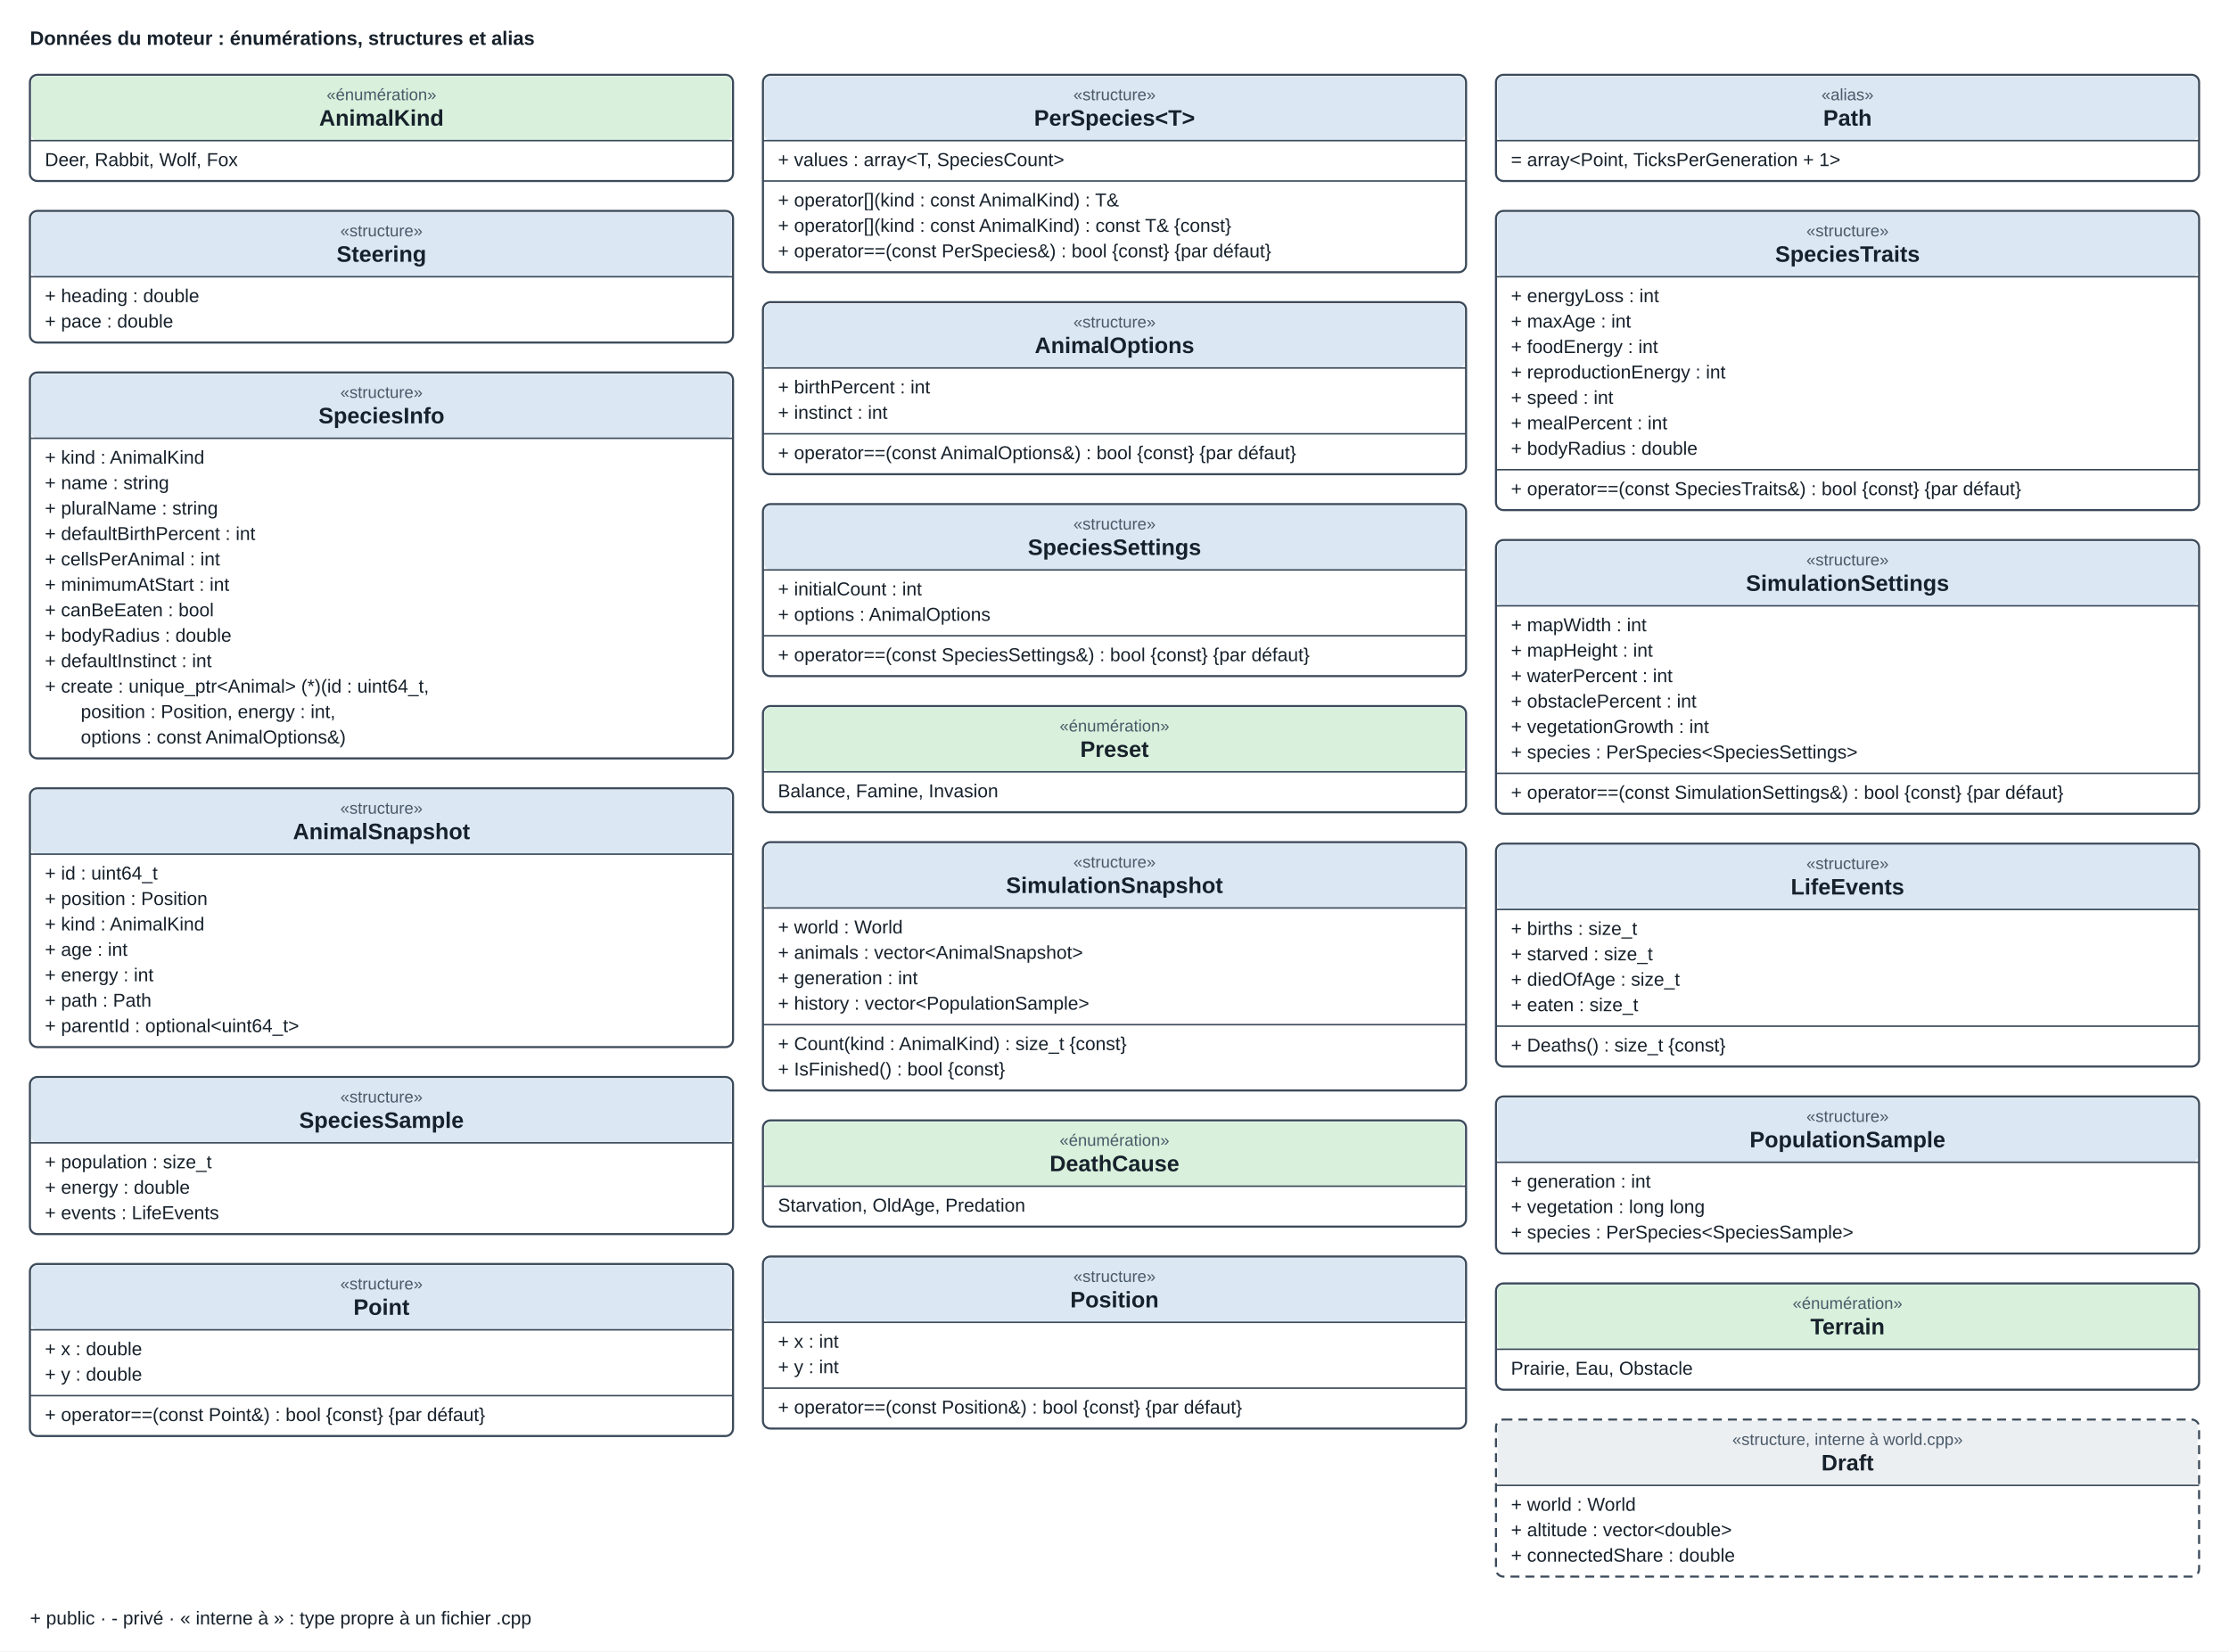
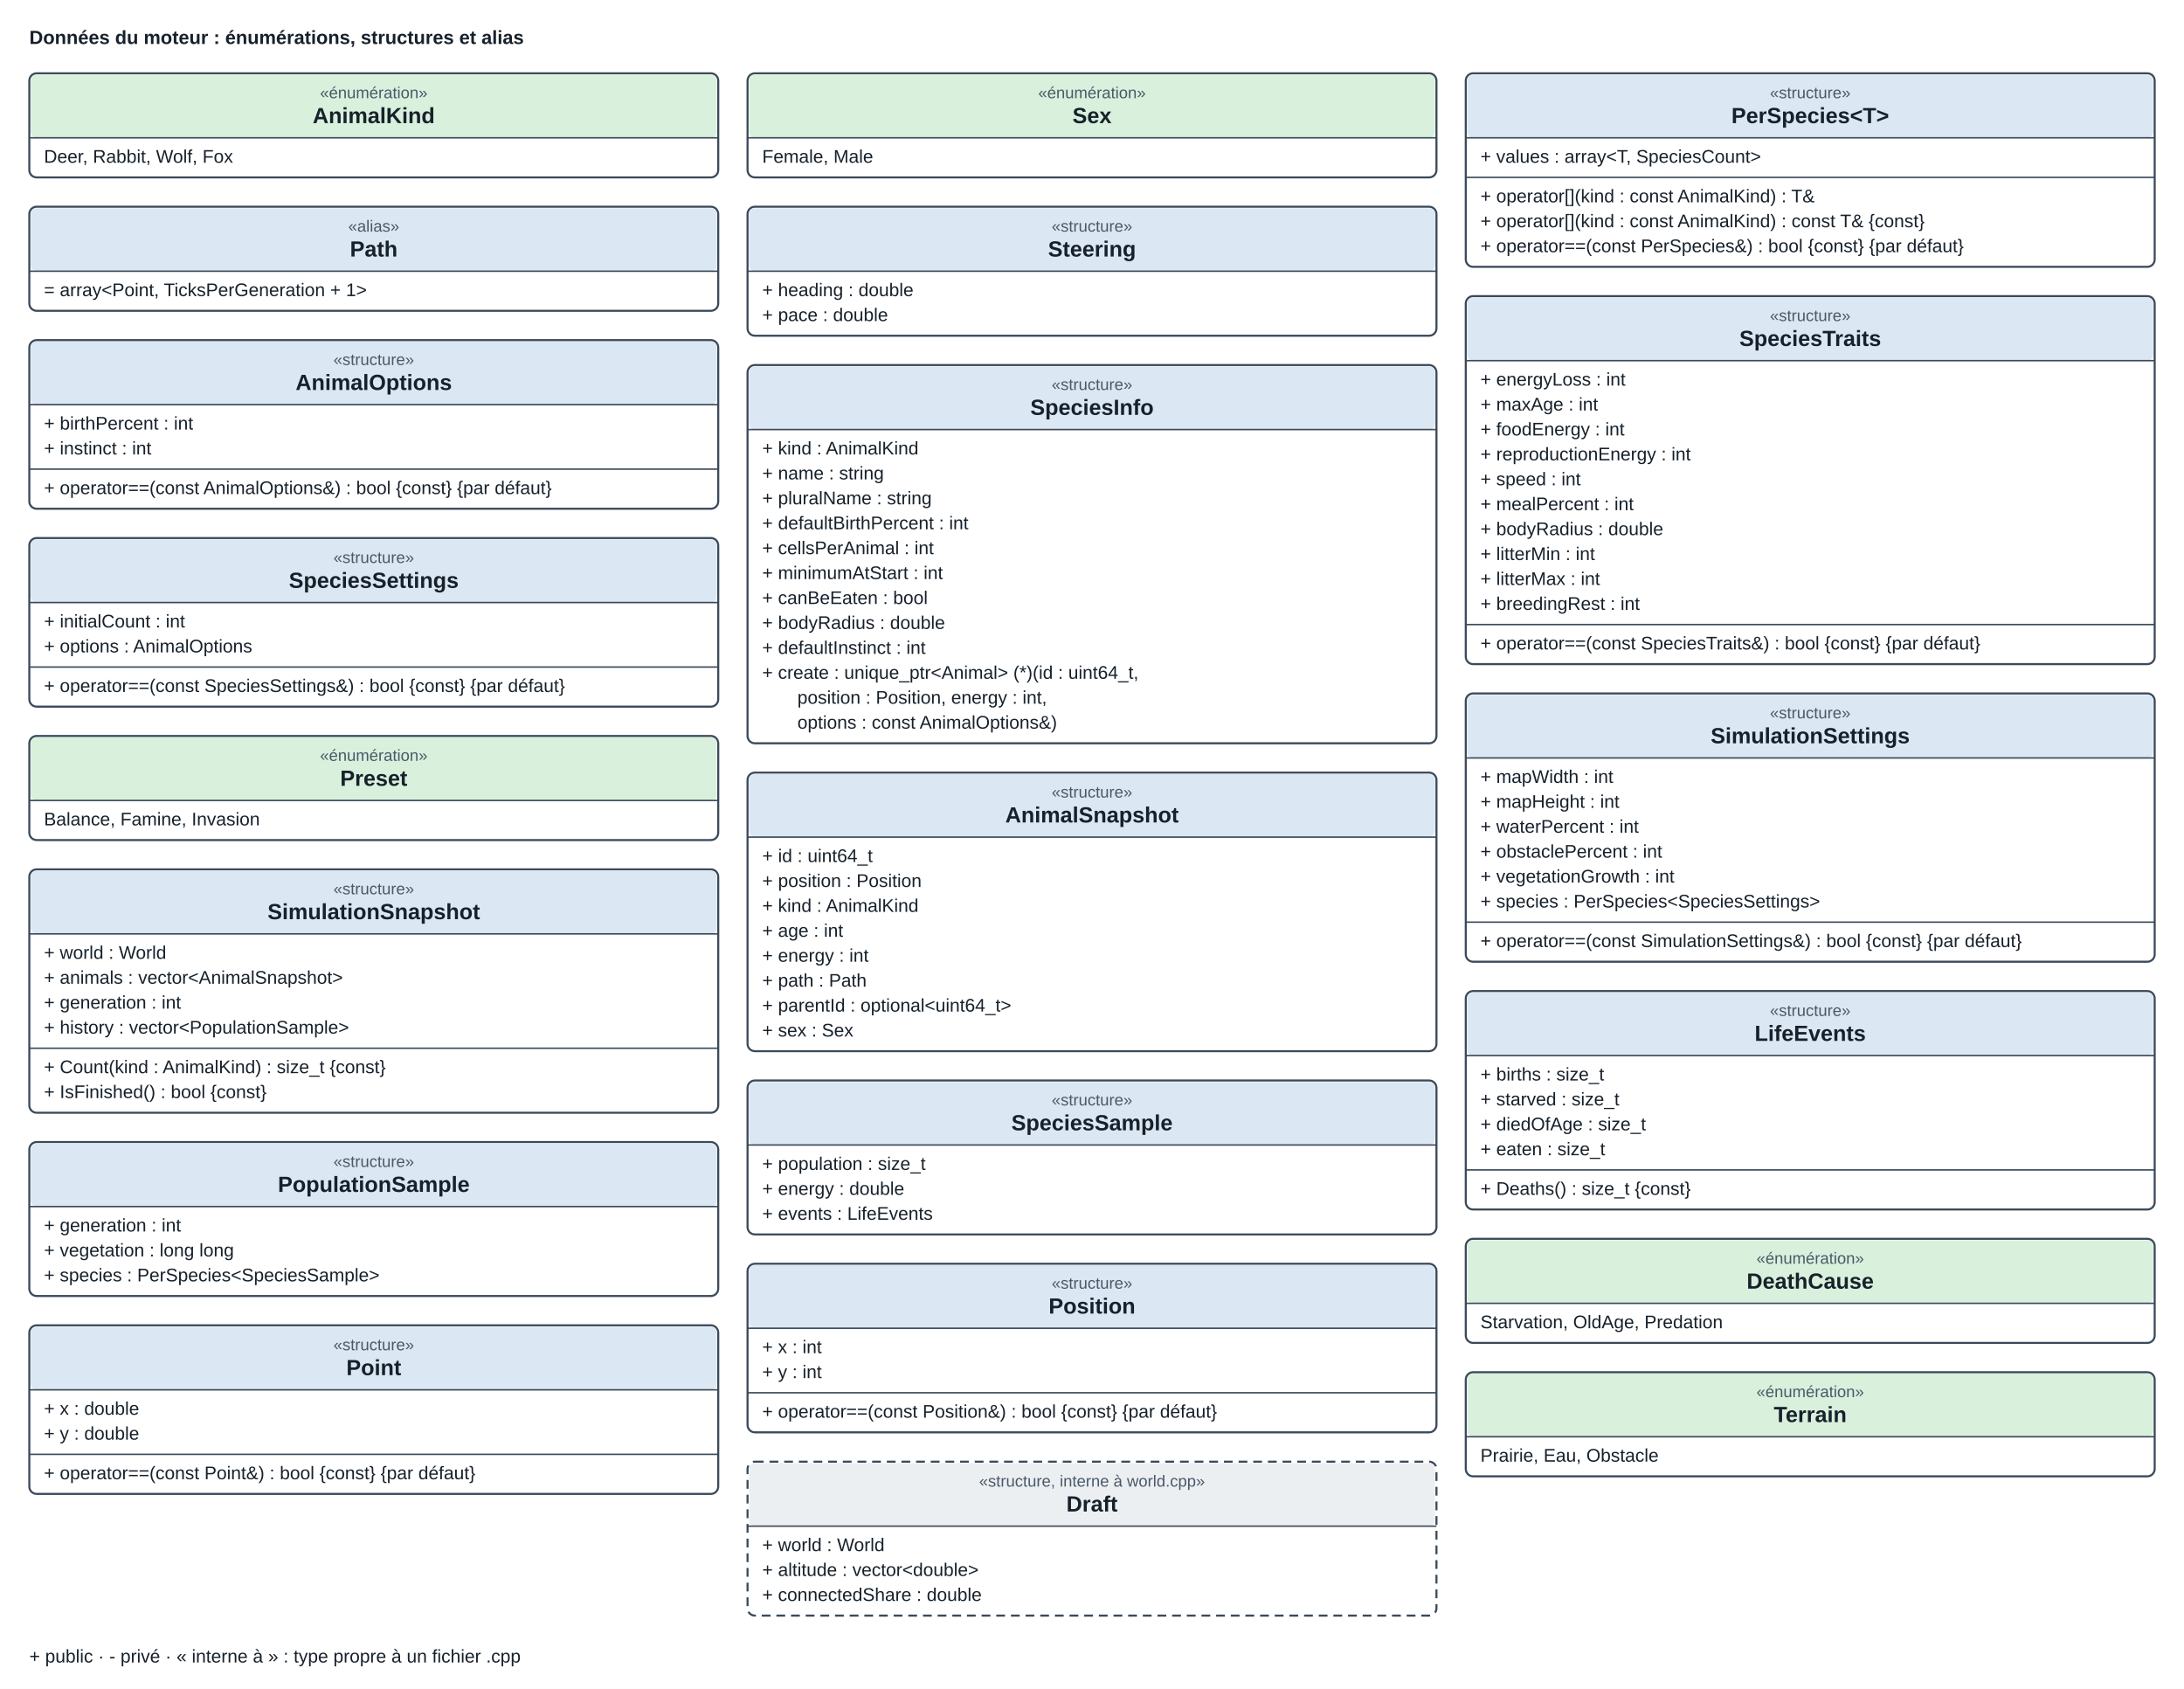
- <svg xmlns="http://www.w3.org/2000/svg" viewBox="0 0 1490 1104" role="img" aria-label="Données du moteur : énumérations, structures et alias">
+ <svg xmlns="http://www.w3.org/2000/svg" viewBox="0 0 1490 1152" role="img" aria-label="Données du moteur : énumérations, structures et alias">
  <style>
 text { font-family: "Segoe UI", Arial, sans-serif; fill: #17212b; }
 .name { font-size: 15px; font-weight: 700; text-anchor: middle; }
 .abstract { font-style: italic; }
 .stereo { font-size: 11px; text-anchor: middle; fill: #4a5968; }
 .member { font-size: 12.5px; }
 .label { font-size: 12px; font-style: italic; fill: #3b4a5a; }
 .band { font-size: 14px; font-weight: 700; }
 .legend { font-size: 12.5px; }
 .legendtitle { font-size: 13px; font-weight: 700; }
</style>
  <defs>
    <marker id="triangle" viewBox="0 0 14 14" refX="13" refY="7" markerWidth="14" markerHeight="14" markerUnits="userSpaceOnUse" orient="auto">
      <path d="M1 1 L13 7 L1 13 Z" fill="#ffffff" stroke="#3b4a5a" stroke-width="1.4" />
    </marker>
    <marker id="diamond" viewBox="0 0 18 12" refX="1" refY="6" markerWidth="18" markerHeight="12" markerUnits="userSpaceOnUse" orient="auto">
      <path d="M1 6 L9 1 L17 6 L9 11 Z" fill="#3b4a5a" />
    </marker>
    <marker id="arrow" viewBox="0 0 12 12" refX="11" refY="6" markerWidth="12" markerHeight="12" markerUnits="userSpaceOnUse" orient="auto">
      <path d="M1 1 L11 6 L1 11" fill="none" stroke="#3b4a5a" stroke-width="1.6" />
    </marker>
  </defs>
-   <rect width="1490" height="1104" fill="#ffffff" />
+   <rect width="1490" height="1152" fill="#ffffff" />
  <g class="box" data-width="470">
    <rect x="20" y="50" width="470" height="71" rx="5" fill="#ffffff" stroke="#3b4a5a" stroke-width="1.4" />
    <rect x="21" y="51" width="468" height="43" rx="4" fill="#d8f0dc" />
    <text x="255.0" y="67" class="stereo">«énumération»</text>
    <text x="255.0" y="84" class="name">AnimalKind</text>
    <line x1="20" y1="94" x2="490" y2="94" stroke="#3b4a5a" />
    <text x="30" y="111" class="member">Deer, Rabbit, Wolf, Fox</text>
  </g>
  <g class="box" data-width="470">
-     <rect x="510" y="50" width="470" height="132" rx="5" fill="#ffffff" stroke="#3b4a5a" stroke-width="1.4" />
-     <rect x="511" y="51" width="468" height="43" rx="4" fill="#dbe7f3" />
-     <text x="745.0" y="67" class="stereo">«structure»</text>
-     <text x="745.0" y="84" class="name">PerSpecies&lt;T&gt;</text>
+     <rect x="510" y="50" width="470" height="71" rx="5" fill="#ffffff" stroke="#3b4a5a" stroke-width="1.4" />
+     <rect x="511" y="51" width="468" height="43" rx="4" fill="#d8f0dc" />
+     <text x="745.0" y="67" class="stereo">«énumération»</text>
+     <text x="745.0" y="84" class="name">Sex</text>
    <line x1="510" y1="94" x2="980" y2="94" stroke="#3b4a5a" />
-     <text x="520" y="111" class="member">+ values : array&lt;T, SpeciesCount&gt;</text>
-     <line x1="510" y1="121" x2="980" y2="121" stroke="#3b4a5a" />
-     <text x="520" y="138" class="member">+ operator[](kind : const AnimalKind) : T&amp;</text>
-     <text x="520" y="155" class="member">+ operator[](kind : const AnimalKind) : const T&amp; {const}</text>
-     <text x="520" y="172" class="member">+ operator==(const PerSpecies&amp;) : bool {const} {par défaut}</text>
-   </g>
-   <g class="box" data-width="470">
-     <rect x="1000" y="50" width="470" height="71" rx="5" fill="#ffffff" stroke="#3b4a5a" stroke-width="1.4" />
+     <text x="520" y="111" class="member">Female, Male</text>
+   </g>
+   <g class="box" data-width="470">
+     <rect x="1000" y="50" width="470" height="132" rx="5" fill="#ffffff" stroke="#3b4a5a" stroke-width="1.4" />
    <rect x="1001" y="51" width="468" height="43" rx="4" fill="#dbe7f3" />
-     <text x="1235.0" y="67" class="stereo">«alias»</text>
-     <text x="1235.0" y="84" class="name">Path</text>
+     <text x="1235.0" y="67" class="stereo">«structure»</text>
+     <text x="1235.0" y="84" class="name">PerSpecies&lt;T&gt;</text>
    <line x1="1000" y1="94" x2="1470" y2="94" stroke="#3b4a5a" />
-     <text x="1010" y="111" class="member">= array&lt;Point, TicksPerGeneration + 1&gt;</text>
-   </g>
-   <g class="box" data-width="470">
-     <rect x="20" y="141" width="470" height="88" rx="5" fill="#ffffff" stroke="#3b4a5a" stroke-width="1.4" />
+     <text x="1010" y="111" class="member">+ values : array&lt;T, SpeciesCount&gt;</text>
+     <line x1="1000" y1="121" x2="1470" y2="121" stroke="#3b4a5a" />
+     <text x="1010" y="138" class="member">+ operator[](kind : const AnimalKind) : T&amp;</text>
+     <text x="1010" y="155" class="member">+ operator[](kind : const AnimalKind) : const T&amp; {const}</text>
+     <text x="1010" y="172" class="member">+ operator==(const PerSpecies&amp;) : bool {const} {par défaut}</text>
+   </g>
+   <g class="box" data-width="470">
+     <rect x="20" y="141" width="470" height="71" rx="5" fill="#ffffff" stroke="#3b4a5a" stroke-width="1.4" />
    <rect x="21" y="142" width="468" height="43" rx="4" fill="#dbe7f3" />
-     <text x="255.0" y="158" class="stereo">«structure»</text>
-     <text x="255.0" y="175" class="name">Steering</text>
+     <text x="255.0" y="158" class="stereo">«alias»</text>
+     <text x="255.0" y="175" class="name">Path</text>
    <line x1="20" y1="185" x2="490" y2="185" stroke="#3b4a5a" />
-     <text x="30" y="202" class="member">+ heading : double</text>
-     <text x="30" y="219" class="member">+ pace : double</text>
-   </g>
-   <g class="box" data-width="470">
-     <rect x="1000" y="141" width="470" height="200" rx="5" fill="#ffffff" stroke="#3b4a5a" stroke-width="1.4" />
-     <rect x="1001" y="142" width="468" height="43" rx="4" fill="#dbe7f3" />
-     <text x="1235.0" y="158" class="stereo">«structure»</text>
-     <text x="1235.0" y="175" class="name">SpeciesTraits</text>
-     <line x1="1000" y1="185" x2="1470" y2="185" stroke="#3b4a5a" />
-     <text x="1010" y="202" class="member">+ energyLoss : int</text>
-     <text x="1010" y="219" class="member">+ maxAge : int</text>
-     <text x="1010" y="236" class="member">+ foodEnergy : int</text>
-     <text x="1010" y="253" class="member">+ reproductionEnergy : int</text>
-     <text x="1010" y="270" class="member">+ speed : int</text>
-     <text x="1010" y="287" class="member">+ mealPercent : int</text>
-     <text x="1010" y="304" class="member">+ bodyRadius : double</text>
-     <line x1="1000" y1="314" x2="1470" y2="314" stroke="#3b4a5a" />
-     <text x="1010" y="331" class="member">+ operator==(const SpeciesTraits&amp;) : bool {const} {par défaut}</text>
-   </g>
-   <g class="box" data-width="470">
-     <rect x="510" y="202" width="470" height="115" rx="5" fill="#ffffff" stroke="#3b4a5a" stroke-width="1.4" />
-     <rect x="511" y="203" width="468" height="43" rx="4" fill="#dbe7f3" />
-     <text x="745.0" y="219" class="stereo">«structure»</text>
-     <text x="745.0" y="236" class="name">AnimalOptions</text>
-     <line x1="510" y1="246" x2="980" y2="246" stroke="#3b4a5a" />
-     <text x="520" y="263" class="member">+ birthPercent : int</text>
-     <text x="520" y="280" class="member">+ instinct : int</text>
-     <line x1="510" y1="290" x2="980" y2="290" stroke="#3b4a5a" />
-     <text x="520" y="307" class="member">+ operator==(const AnimalOptions&amp;) : bool {const} {par défaut}</text>
-   </g>
-   <g class="box" data-width="470">
-     <rect x="20" y="249" width="470" height="258" rx="5" fill="#ffffff" stroke="#3b4a5a" stroke-width="1.4" />
-     <rect x="21" y="250" width="468" height="43" rx="4" fill="#dbe7f3" />
-     <text x="255.0" y="266" class="stereo">«structure»</text>
-     <text x="255.0" y="283" class="name">SpeciesInfo</text>
-     <line x1="20" y1="293" x2="490" y2="293" stroke="#3b4a5a" />
-     <text x="30" y="310" class="member">+ kind : AnimalKind</text>
-     <text x="30" y="327" class="member">+ name : string</text>
-     <text x="30" y="344" class="member">+ pluralName : string</text>
-     <text x="30" y="361" class="member">+ defaultBirthPercent : int</text>
-     <text x="30" y="378" class="member">+ cellsPerAnimal : int</text>
-     <text x="30" y="395" class="member">+ minimumAtStart : int</text>
-     <text x="30" y="412" class="member">+ canBeEaten : bool</text>
-     <text x="30" y="429" class="member">+ bodyRadius : double</text>
-     <text x="30" y="446" class="member">+ defaultInstinct : int</text>
-     <text x="30" y="463" class="member">+ create : unique_ptr&lt;Animal&gt; (*)(id : uint64_t,</text>
-     <text x="54" y="480" class="member">position : Position, energy : int,</text>
-     <text x="54" y="497" class="member">options : const AnimalOptions&amp;)</text>
-   </g>
-   <g class="box" data-width="470">
-     <rect x="510" y="337" width="470" height="115" rx="5" fill="#ffffff" stroke="#3b4a5a" stroke-width="1.4" />
-     <rect x="511" y="338" width="468" height="43" rx="4" fill="#dbe7f3" />
-     <text x="745.0" y="354" class="stereo">«structure»</text>
-     <text x="745.0" y="371" class="name">SpeciesSettings</text>
-     <line x1="510" y1="381" x2="980" y2="381" stroke="#3b4a5a" />
-     <text x="520" y="398" class="member">+ initialCount : int</text>
-     <text x="520" y="415" class="member">+ options : AnimalOptions</text>
-     <line x1="510" y1="425" x2="980" y2="425" stroke="#3b4a5a" />
-     <text x="520" y="442" class="member">+ operator==(const SpeciesSettings&amp;) : bool {const} {par défaut}</text>
-   </g>
-   <g class="box" data-width="470">
-     <rect x="1000" y="361" width="470" height="183" rx="5" fill="#ffffff" stroke="#3b4a5a" stroke-width="1.4" />
-     <rect x="1001" y="362" width="468" height="43" rx="4" fill="#dbe7f3" />
-     <text x="1235.0" y="378" class="stereo">«structure»</text>
-     <text x="1235.0" y="395" class="name">SimulationSettings</text>
-     <line x1="1000" y1="405" x2="1470" y2="405" stroke="#3b4a5a" />
-     <text x="1010" y="422" class="member">+ mapWidth : int</text>
-     <text x="1010" y="439" class="member">+ mapHeight : int</text>
-     <text x="1010" y="456" class="member">+ waterPercent : int</text>
-     <text x="1010" y="473" class="member">+ obstaclePercent : int</text>
-     <text x="1010" y="490" class="member">+ vegetationGrowth : int</text>
-     <text x="1010" y="507" class="member">+ species : PerSpecies&lt;SpeciesSettings&gt;</text>
+     <text x="30" y="202" class="member">= array&lt;Point, TicksPerGeneration + 1&gt;</text>
+   </g>
+   <g class="box" data-width="470">
+     <rect x="510" y="141" width="470" height="88" rx="5" fill="#ffffff" stroke="#3b4a5a" stroke-width="1.4" />
+     <rect x="511" y="142" width="468" height="43" rx="4" fill="#dbe7f3" />
+     <text x="745.0" y="158" class="stereo">«structure»</text>
+     <text x="745.0" y="175" class="name">Steering</text>
+     <line x1="510" y1="185" x2="980" y2="185" stroke="#3b4a5a" />
+     <text x="520" y="202" class="member">+ heading : double</text>
+     <text x="520" y="219" class="member">+ pace : double</text>
+   </g>
+   <g class="box" data-width="470">
+     <rect x="1000" y="202" width="470" height="251" rx="5" fill="#ffffff" stroke="#3b4a5a" stroke-width="1.4" />
+     <rect x="1001" y="203" width="468" height="43" rx="4" fill="#dbe7f3" />
+     <text x="1235.0" y="219" class="stereo">«structure»</text>
+     <text x="1235.0" y="236" class="name">SpeciesTraits</text>
+     <line x1="1000" y1="246" x2="1470" y2="246" stroke="#3b4a5a" />
+     <text x="1010" y="263" class="member">+ energyLoss : int</text>
+     <text x="1010" y="280" class="member">+ maxAge : int</text>
+     <text x="1010" y="297" class="member">+ foodEnergy : int</text>
+     <text x="1010" y="314" class="member">+ reproductionEnergy : int</text>
+     <text x="1010" y="331" class="member">+ speed : int</text>
+     <text x="1010" y="348" class="member">+ mealPercent : int</text>
+     <text x="1010" y="365" class="member">+ bodyRadius : double</text>
+     <text x="1010" y="382" class="member">+ litterMin : int</text>
+     <text x="1010" y="399" class="member">+ litterMax : int</text>
+     <text x="1010" y="416" class="member">+ breedingRest : int</text>
+     <line x1="1000" y1="426" x2="1470" y2="426" stroke="#3b4a5a" />
+     <text x="1010" y="443" class="member">+ operator==(const SpeciesTraits&amp;) : bool {const} {par défaut}</text>
+   </g>
+   <g class="box" data-width="470">
+     <rect x="20" y="232" width="470" height="115" rx="5" fill="#ffffff" stroke="#3b4a5a" stroke-width="1.4" />
+     <rect x="21" y="233" width="468" height="43" rx="4" fill="#dbe7f3" />
+     <text x="255.0" y="249" class="stereo">«structure»</text>
+     <text x="255.0" y="266" class="name">AnimalOptions</text>
+     <line x1="20" y1="276" x2="490" y2="276" stroke="#3b4a5a" />
+     <text x="30" y="293" class="member">+ birthPercent : int</text>
+     <text x="30" y="310" class="member">+ instinct : int</text>
+     <line x1="20" y1="320" x2="490" y2="320" stroke="#3b4a5a" />
+     <text x="30" y="337" class="member">+ operator==(const AnimalOptions&amp;) : bool {const} {par défaut}</text>
+   </g>
+   <g class="box" data-width="470">
+     <rect x="510" y="249" width="470" height="258" rx="5" fill="#ffffff" stroke="#3b4a5a" stroke-width="1.4" />
+     <rect x="511" y="250" width="468" height="43" rx="4" fill="#dbe7f3" />
+     <text x="745.0" y="266" class="stereo">«structure»</text>
+     <text x="745.0" y="283" class="name">SpeciesInfo</text>
+     <line x1="510" y1="293" x2="980" y2="293" stroke="#3b4a5a" />
+     <text x="520" y="310" class="member">+ kind : AnimalKind</text>
+     <text x="520" y="327" class="member">+ name : string</text>
+     <text x="520" y="344" class="member">+ pluralName : string</text>
+     <text x="520" y="361" class="member">+ defaultBirthPercent : int</text>
+     <text x="520" y="378" class="member">+ cellsPerAnimal : int</text>
+     <text x="520" y="395" class="member">+ minimumAtStart : int</text>
+     <text x="520" y="412" class="member">+ canBeEaten : bool</text>
+     <text x="520" y="429" class="member">+ bodyRadius : double</text>
+     <text x="520" y="446" class="member">+ defaultInstinct : int</text>
+     <text x="520" y="463" class="member">+ create : unique_ptr&lt;Animal&gt; (*)(id : uint64_t,</text>
+     <text x="544" y="480" class="member">position : Position, energy : int,</text>
+     <text x="544" y="497" class="member">options : const AnimalOptions&amp;)</text>
+   </g>
+   <g class="box" data-width="470">
+     <rect x="20" y="367" width="470" height="115" rx="5" fill="#ffffff" stroke="#3b4a5a" stroke-width="1.4" />
+     <rect x="21" y="368" width="468" height="43" rx="4" fill="#dbe7f3" />
+     <text x="255.0" y="384" class="stereo">«structure»</text>
+     <text x="255.0" y="401" class="name">SpeciesSettings</text>
+     <line x1="20" y1="411" x2="490" y2="411" stroke="#3b4a5a" />
+     <text x="30" y="428" class="member">+ initialCount : int</text>
+     <text x="30" y="445" class="member">+ options : AnimalOptions</text>
+     <line x1="20" y1="455" x2="490" y2="455" stroke="#3b4a5a" />
+     <text x="30" y="472" class="member">+ operator==(const SpeciesSettings&amp;) : bool {const} {par défaut}</text>
+   </g>
+   <g class="box" data-width="470">
+     <rect x="1000" y="473" width="470" height="183" rx="5" fill="#ffffff" stroke="#3b4a5a" stroke-width="1.4" />
+     <rect x="1001" y="474" width="468" height="43" rx="4" fill="#dbe7f3" />
+     <text x="1235.0" y="490" class="stereo">«structure»</text>
+     <text x="1235.0" y="507" class="name">SimulationSettings</text>
    <line x1="1000" y1="517" x2="1470" y2="517" stroke="#3b4a5a" />
-     <text x="1010" y="534" class="member">+ operator==(const SimulationSettings&amp;) : bool {const} {par défaut}</text>
-   </g>
-   <g class="box" data-width="470">
-     <rect x="510" y="472" width="470" height="71" rx="5" fill="#ffffff" stroke="#3b4a5a" stroke-width="1.4" />
-     <rect x="511" y="473" width="468" height="43" rx="4" fill="#d8f0dc" />
-     <text x="745.0" y="489" class="stereo">«énumération»</text>
-     <text x="745.0" y="506" class="name">Preset</text>
-     <line x1="510" y1="516" x2="980" y2="516" stroke="#3b4a5a" />
-     <text x="520" y="533" class="member">Balance, Famine, Invasion</text>
-   </g>
-   <g class="box" data-width="470">
-     <rect x="20" y="527" width="470" height="173" rx="5" fill="#ffffff" stroke="#3b4a5a" stroke-width="1.4" />
-     <rect x="21" y="528" width="468" height="43" rx="4" fill="#dbe7f3" />
-     <text x="255.0" y="544" class="stereo">«structure»</text>
-     <text x="255.0" y="561" class="name">AnimalSnapshot</text>
-     <line x1="20" y1="571" x2="490" y2="571" stroke="#3b4a5a" />
-     <text x="30" y="588" class="member">+ id : uint64_t</text>
-     <text x="30" y="605" class="member">+ position : Position</text>
-     <text x="30" y="622" class="member">+ kind : AnimalKind</text>
-     <text x="30" y="639" class="member">+ age : int</text>
-     <text x="30" y="656" class="member">+ energy : int</text>
-     <text x="30" y="673" class="member">+ path : Path</text>
-     <text x="30" y="690" class="member">+ parentId : optional&lt;uint64_t&gt;</text>
-   </g>
-   <g class="box" data-width="470">
-     <rect x="510" y="563" width="470" height="166" rx="5" fill="#ffffff" stroke="#3b4a5a" stroke-width="1.4" />
-     <rect x="511" y="564" width="468" height="43" rx="4" fill="#dbe7f3" />
-     <text x="745.0" y="580" class="stereo">«structure»</text>
-     <text x="745.0" y="597" class="name">SimulationSnapshot</text>
-     <line x1="510" y1="607" x2="980" y2="607" stroke="#3b4a5a" />
-     <text x="520" y="624" class="member">+ world : World</text>
-     <text x="520" y="641" class="member">+ animals : vector&lt;AnimalSnapshot&gt;</text>
-     <text x="520" y="658" class="member">+ generation : int</text>
-     <text x="520" y="675" class="member">+ history : vector&lt;PopulationSample&gt;</text>
-     <line x1="510" y1="685" x2="980" y2="685" stroke="#3b4a5a" />
-     <text x="520" y="702" class="member">+ Count(kind : AnimalKind) : size_t {const}</text>
-     <text x="520" y="719" class="member">+ IsFinished() : bool {const}</text>
-   </g>
-   <g class="box" data-width="470">
-     <rect x="1000" y="564" width="470" height="149" rx="5" fill="#ffffff" stroke="#3b4a5a" stroke-width="1.4" />
-     <rect x="1001" y="565" width="468" height="43" rx="4" fill="#dbe7f3" />
-     <text x="1235.0" y="581" class="stereo">«structure»</text>
-     <text x="1235.0" y="598" class="name">LifeEvents</text>
-     <line x1="1000" y1="608" x2="1470" y2="608" stroke="#3b4a5a" />
-     <text x="1010" y="625" class="member">+ births : size_t</text>
-     <text x="1010" y="642" class="member">+ starved : size_t</text>
-     <text x="1010" y="659" class="member">+ diedOfAge : size_t</text>
-     <text x="1010" y="676" class="member">+ eaten : size_t</text>
-     <line x1="1000" y1="686" x2="1470" y2="686" stroke="#3b4a5a" />
-     <text x="1010" y="703" class="member">+ Deaths() : size_t {const}</text>
-   </g>
-   <g class="box" data-width="470">
-     <rect x="20" y="720" width="470" height="105" rx="5" fill="#ffffff" stroke="#3b4a5a" stroke-width="1.4" />
-     <rect x="21" y="721" width="468" height="43" rx="4" fill="#dbe7f3" />
-     <text x="255.0" y="737" class="stereo">«structure»</text>
-     <text x="255.0" y="754" class="name">SpeciesSample</text>
-     <line x1="20" y1="764" x2="490" y2="764" stroke="#3b4a5a" />
-     <text x="30" y="781" class="member">+ population : size_t</text>
-     <text x="30" y="798" class="member">+ energy : double</text>
-     <text x="30" y="815" class="member">+ events : LifeEvents</text>
-   </g>
-   <g class="box" data-width="470">
-     <rect x="1000" y="733" width="470" height="105" rx="5" fill="#ffffff" stroke="#3b4a5a" stroke-width="1.4" />
-     <rect x="1001" y="734" width="468" height="43" rx="4" fill="#dbe7f3" />
-     <text x="1235.0" y="750" class="stereo">«structure»</text>
-     <text x="1235.0" y="767" class="name">PopulationSample</text>
-     <line x1="1000" y1="777" x2="1470" y2="777" stroke="#3b4a5a" />
-     <text x="1010" y="794" class="member">+ generation : int</text>
-     <text x="1010" y="811" class="member">+ vegetation : long long</text>
-     <text x="1010" y="828" class="member">+ species : PerSpecies&lt;SpeciesSample&gt;</text>
-   </g>
-   <g class="box" data-width="470">
-     <rect x="510" y="749" width="470" height="71" rx="5" fill="#ffffff" stroke="#3b4a5a" stroke-width="1.4" />
-     <rect x="511" y="750" width="468" height="43" rx="4" fill="#d8f0dc" />
-     <text x="745.0" y="766" class="stereo">«énumération»</text>
-     <text x="745.0" y="783" class="name">DeathCause</text>
-     <line x1="510" y1="793" x2="980" y2="793" stroke="#3b4a5a" />
-     <text x="520" y="810" class="member">Starvation, OldAge, Predation</text>
-   </g>
-   <g class="box" data-width="470">
-     <rect x="510" y="840" width="470" height="115" rx="5" fill="#ffffff" stroke="#3b4a5a" stroke-width="1.4" />
-     <rect x="511" y="841" width="468" height="43" rx="4" fill="#dbe7f3" />
-     <text x="745.0" y="857" class="stereo">«structure»</text>
-     <text x="745.0" y="874" class="name">Position</text>
-     <line x1="510" y1="884" x2="980" y2="884" stroke="#3b4a5a" />
-     <text x="520" y="901" class="member">+ x : int</text>
-     <text x="520" y="918" class="member">+ y : int</text>
-     <line x1="510" y1="928" x2="980" y2="928" stroke="#3b4a5a" />
-     <text x="520" y="945" class="member">+ operator==(const Position&amp;) : bool {const} {par défaut}</text>
-   </g>
-   <g class="box" data-width="470">
-     <rect x="20" y="845" width="470" height="115" rx="5" fill="#ffffff" stroke="#3b4a5a" stroke-width="1.4" />
-     <rect x="21" y="846" width="468" height="43" rx="4" fill="#dbe7f3" />
-     <text x="255.0" y="862" class="stereo">«structure»</text>
-     <text x="255.0" y="879" class="name">Point</text>
-     <line x1="20" y1="889" x2="490" y2="889" stroke="#3b4a5a" />
-     <text x="30" y="906" class="member">+ x : double</text>
-     <text x="30" y="923" class="member">+ y : double</text>
-     <line x1="20" y1="933" x2="490" y2="933" stroke="#3b4a5a" />
-     <text x="30" y="950" class="member">+ operator==(const Point&amp;) : bool {const} {par défaut}</text>
-   </g>
-   <g class="box" data-width="470">
-     <rect x="1000" y="858" width="470" height="71" rx="5" fill="#ffffff" stroke="#3b4a5a" stroke-width="1.4" />
-     <rect x="1001" y="859" width="468" height="43" rx="4" fill="#d8f0dc" />
-     <text x="1235.0" y="875" class="stereo">«énumération»</text>
-     <text x="1235.0" y="892" class="name">Terrain</text>
-     <line x1="1000" y1="902" x2="1470" y2="902" stroke="#3b4a5a" />
-     <text x="1010" y="919" class="member">Prairie, Eau, Obstacle</text>
-   </g>
-   <g class="box" data-width="470">
-     <rect x="1000" y="949" width="470" height="105" rx="5" fill="#ffffff" stroke="#3b4a5a" stroke-width="1.4" stroke-dasharray="6 4" />
-     <rect x="1001" y="950" width="468" height="43" rx="4" fill="#eceff2" />
-     <text x="1235.0" y="966" class="stereo">«structure, interne à world.cpp»</text>
-     <text x="1235.0" y="983" class="name">Draft</text>
-     <line x1="1000" y1="993" x2="1470" y2="993" stroke="#3b4a5a" />
-     <text x="1010" y="1010" class="member">+ world : World</text>
-     <text x="1010" y="1027" class="member">+ altitude : vector&lt;double&gt;</text>
-     <text x="1010" y="1044" class="member">+ connectedShare : double</text>
+     <text x="1010" y="534" class="member">+ mapWidth : int</text>
+     <text x="1010" y="551" class="member">+ mapHeight : int</text>
+     <text x="1010" y="568" class="member">+ waterPercent : int</text>
+     <text x="1010" y="585" class="member">+ obstaclePercent : int</text>
+     <text x="1010" y="602" class="member">+ vegetationGrowth : int</text>
+     <text x="1010" y="619" class="member">+ species : PerSpecies&lt;SpeciesSettings&gt;</text>
+     <line x1="1000" y1="629" x2="1470" y2="629" stroke="#3b4a5a" />
+     <text x="1010" y="646" class="member">+ operator==(const SimulationSettings&amp;) : bool {const} {par défaut}</text>
+   </g>
+   <g class="box" data-width="470">
+     <rect x="20" y="502" width="470" height="71" rx="5" fill="#ffffff" stroke="#3b4a5a" stroke-width="1.4" />
+     <rect x="21" y="503" width="468" height="43" rx="4" fill="#d8f0dc" />
+     <text x="255.0" y="519" class="stereo">«énumération»</text>
+     <text x="255.0" y="536" class="name">Preset</text>
+     <line x1="20" y1="546" x2="490" y2="546" stroke="#3b4a5a" />
+     <text x="30" y="563" class="member">Balance, Famine, Invasion</text>
+   </g>
+   <g class="box" data-width="470">
+     <rect x="510" y="527" width="470" height="190" rx="5" fill="#ffffff" stroke="#3b4a5a" stroke-width="1.4" />
+     <rect x="511" y="528" width="468" height="43" rx="4" fill="#dbe7f3" />
+     <text x="745.0" y="544" class="stereo">«structure»</text>
+     <text x="745.0" y="561" class="name">AnimalSnapshot</text>
+     <line x1="510" y1="571" x2="980" y2="571" stroke="#3b4a5a" />
+     <text x="520" y="588" class="member">+ id : uint64_t</text>
+     <text x="520" y="605" class="member">+ position : Position</text>
+     <text x="520" y="622" class="member">+ kind : AnimalKind</text>
+     <text x="520" y="639" class="member">+ age : int</text>
+     <text x="520" y="656" class="member">+ energy : int</text>
+     <text x="520" y="673" class="member">+ path : Path</text>
+     <text x="520" y="690" class="member">+ parentId : optional&lt;uint64_t&gt;</text>
+     <text x="520" y="707" class="member">+ sex : Sex</text>
+   </g>
+   <g class="box" data-width="470">
+     <rect x="20" y="593" width="470" height="166" rx="5" fill="#ffffff" stroke="#3b4a5a" stroke-width="1.4" />
+     <rect x="21" y="594" width="468" height="43" rx="4" fill="#dbe7f3" />
+     <text x="255.0" y="610" class="stereo">«structure»</text>
+     <text x="255.0" y="627" class="name">SimulationSnapshot</text>
+     <line x1="20" y1="637" x2="490" y2="637" stroke="#3b4a5a" />
+     <text x="30" y="654" class="member">+ world : World</text>
+     <text x="30" y="671" class="member">+ animals : vector&lt;AnimalSnapshot&gt;</text>
+     <text x="30" y="688" class="member">+ generation : int</text>
+     <text x="30" y="705" class="member">+ history : vector&lt;PopulationSample&gt;</text>
+     <line x1="20" y1="715" x2="490" y2="715" stroke="#3b4a5a" />
+     <text x="30" y="732" class="member">+ Count(kind : AnimalKind) : size_t {const}</text>
+     <text x="30" y="749" class="member">+ IsFinished() : bool {const}</text>
+   </g>
+   <g class="box" data-width="470">
+     <rect x="1000" y="676" width="470" height="149" rx="5" fill="#ffffff" stroke="#3b4a5a" stroke-width="1.4" />
+     <rect x="1001" y="677" width="468" height="43" rx="4" fill="#dbe7f3" />
+     <text x="1235.0" y="693" class="stereo">«structure»</text>
+     <text x="1235.0" y="710" class="name">LifeEvents</text>
+     <line x1="1000" y1="720" x2="1470" y2="720" stroke="#3b4a5a" />
+     <text x="1010" y="737" class="member">+ births : size_t</text>
+     <text x="1010" y="754" class="member">+ starved : size_t</text>
+     <text x="1010" y="771" class="member">+ diedOfAge : size_t</text>
+     <text x="1010" y="788" class="member">+ eaten : size_t</text>
+     <line x1="1000" y1="798" x2="1470" y2="798" stroke="#3b4a5a" />
+     <text x="1010" y="815" class="member">+ Deaths() : size_t {const}</text>
+   </g>
+   <g class="box" data-width="470">
+     <rect x="510" y="737" width="470" height="105" rx="5" fill="#ffffff" stroke="#3b4a5a" stroke-width="1.4" />
+     <rect x="511" y="738" width="468" height="43" rx="4" fill="#dbe7f3" />
+     <text x="745.0" y="754" class="stereo">«structure»</text>
+     <text x="745.0" y="771" class="name">SpeciesSample</text>
+     <line x1="510" y1="781" x2="980" y2="781" stroke="#3b4a5a" />
+     <text x="520" y="798" class="member">+ population : size_t</text>
+     <text x="520" y="815" class="member">+ energy : double</text>
+     <text x="520" y="832" class="member">+ events : LifeEvents</text>
+   </g>
+   <g class="box" data-width="470">
+     <rect x="20" y="779" width="470" height="105" rx="5" fill="#ffffff" stroke="#3b4a5a" stroke-width="1.4" />
+     <rect x="21" y="780" width="468" height="43" rx="4" fill="#dbe7f3" />
+     <text x="255.0" y="796" class="stereo">«structure»</text>
+     <text x="255.0" y="813" class="name">PopulationSample</text>
+     <line x1="20" y1="823" x2="490" y2="823" stroke="#3b4a5a" />
+     <text x="30" y="840" class="member">+ generation : int</text>
+     <text x="30" y="857" class="member">+ vegetation : long long</text>
+     <text x="30" y="874" class="member">+ species : PerSpecies&lt;SpeciesSample&gt;</text>
+   </g>
+   <g class="box" data-width="470">
+     <rect x="1000" y="845" width="470" height="71" rx="5" fill="#ffffff" stroke="#3b4a5a" stroke-width="1.4" />
+     <rect x="1001" y="846" width="468" height="43" rx="4" fill="#d8f0dc" />
+     <text x="1235.0" y="862" class="stereo">«énumération»</text>
+     <text x="1235.0" y="879" class="name">DeathCause</text>
+     <line x1="1000" y1="889" x2="1470" y2="889" stroke="#3b4a5a" />
+     <text x="1010" y="906" class="member">Starvation, OldAge, Predation</text>
+   </g>
+   <g class="box" data-width="470">
+     <rect x="510" y="862" width="470" height="115" rx="5" fill="#ffffff" stroke="#3b4a5a" stroke-width="1.4" />
+     <rect x="511" y="863" width="468" height="43" rx="4" fill="#dbe7f3" />
+     <text x="745.0" y="879" class="stereo">«structure»</text>
+     <text x="745.0" y="896" class="name">Position</text>
+     <line x1="510" y1="906" x2="980" y2="906" stroke="#3b4a5a" />
+     <text x="520" y="923" class="member">+ x : int</text>
+     <text x="520" y="940" class="member">+ y : int</text>
+     <line x1="510" y1="950" x2="980" y2="950" stroke="#3b4a5a" />
+     <text x="520" y="967" class="member">+ operator==(const Position&amp;) : bool {const} {par défaut}</text>
+   </g>
+   <g class="box" data-width="470">
+     <rect x="20" y="904" width="470" height="115" rx="5" fill="#ffffff" stroke="#3b4a5a" stroke-width="1.4" />
+     <rect x="21" y="905" width="468" height="43" rx="4" fill="#dbe7f3" />
+     <text x="255.0" y="921" class="stereo">«structure»</text>
+     <text x="255.0" y="938" class="name">Point</text>
+     <line x1="20" y1="948" x2="490" y2="948" stroke="#3b4a5a" />
+     <text x="30" y="965" class="member">+ x : double</text>
+     <text x="30" y="982" class="member">+ y : double</text>
+     <line x1="20" y1="992" x2="490" y2="992" stroke="#3b4a5a" />
+     <text x="30" y="1009" class="member">+ operator==(const Point&amp;) : bool {const} {par défaut}</text>
+   </g>
+   <g class="box" data-width="470">
+     <rect x="1000" y="936" width="470" height="71" rx="5" fill="#ffffff" stroke="#3b4a5a" stroke-width="1.4" />
+     <rect x="1001" y="937" width="468" height="43" rx="4" fill="#d8f0dc" />
+     <text x="1235.0" y="953" class="stereo">«énumération»</text>
+     <text x="1235.0" y="970" class="name">Terrain</text>
+     <line x1="1000" y1="980" x2="1470" y2="980" stroke="#3b4a5a" />
+     <text x="1010" y="997" class="member">Prairie, Eau, Obstacle</text>
+   </g>
+   <g class="box" data-width="470">
+     <rect x="510" y="997" width="470" height="105" rx="5" fill="#ffffff" stroke="#3b4a5a" stroke-width="1.4" stroke-dasharray="6 4" />
+     <rect x="511" y="998" width="468" height="43" rx="4" fill="#eceff2" />
+     <text x="745.0" y="1014" class="stereo">«structure, interne à world.cpp»</text>
+     <text x="745.0" y="1031" class="name">Draft</text>
+     <line x1="510" y1="1041" x2="980" y2="1041" stroke="#3b4a5a" />
+     <text x="520" y="1058" class="member">+ world : World</text>
+     <text x="520" y="1075" class="member">+ altitude : vector&lt;double&gt;</text>
+     <text x="520" y="1092" class="member">+ connectedShare : double</text>
  </g>
  <text x="20" y="30" class="legendtitle">Données du moteur : énumérations, structures et alias</text>
-   <text x="20" y="1086" class="legend">+ public  ·  - privé  ·  « interne à » : type propre à un fichier .cpp</text>
+   <text x="20" y="1134" class="legend">+ public  ·  - privé  ·  « interne à » : type propre à un fichier .cpp</text>
</svg>
